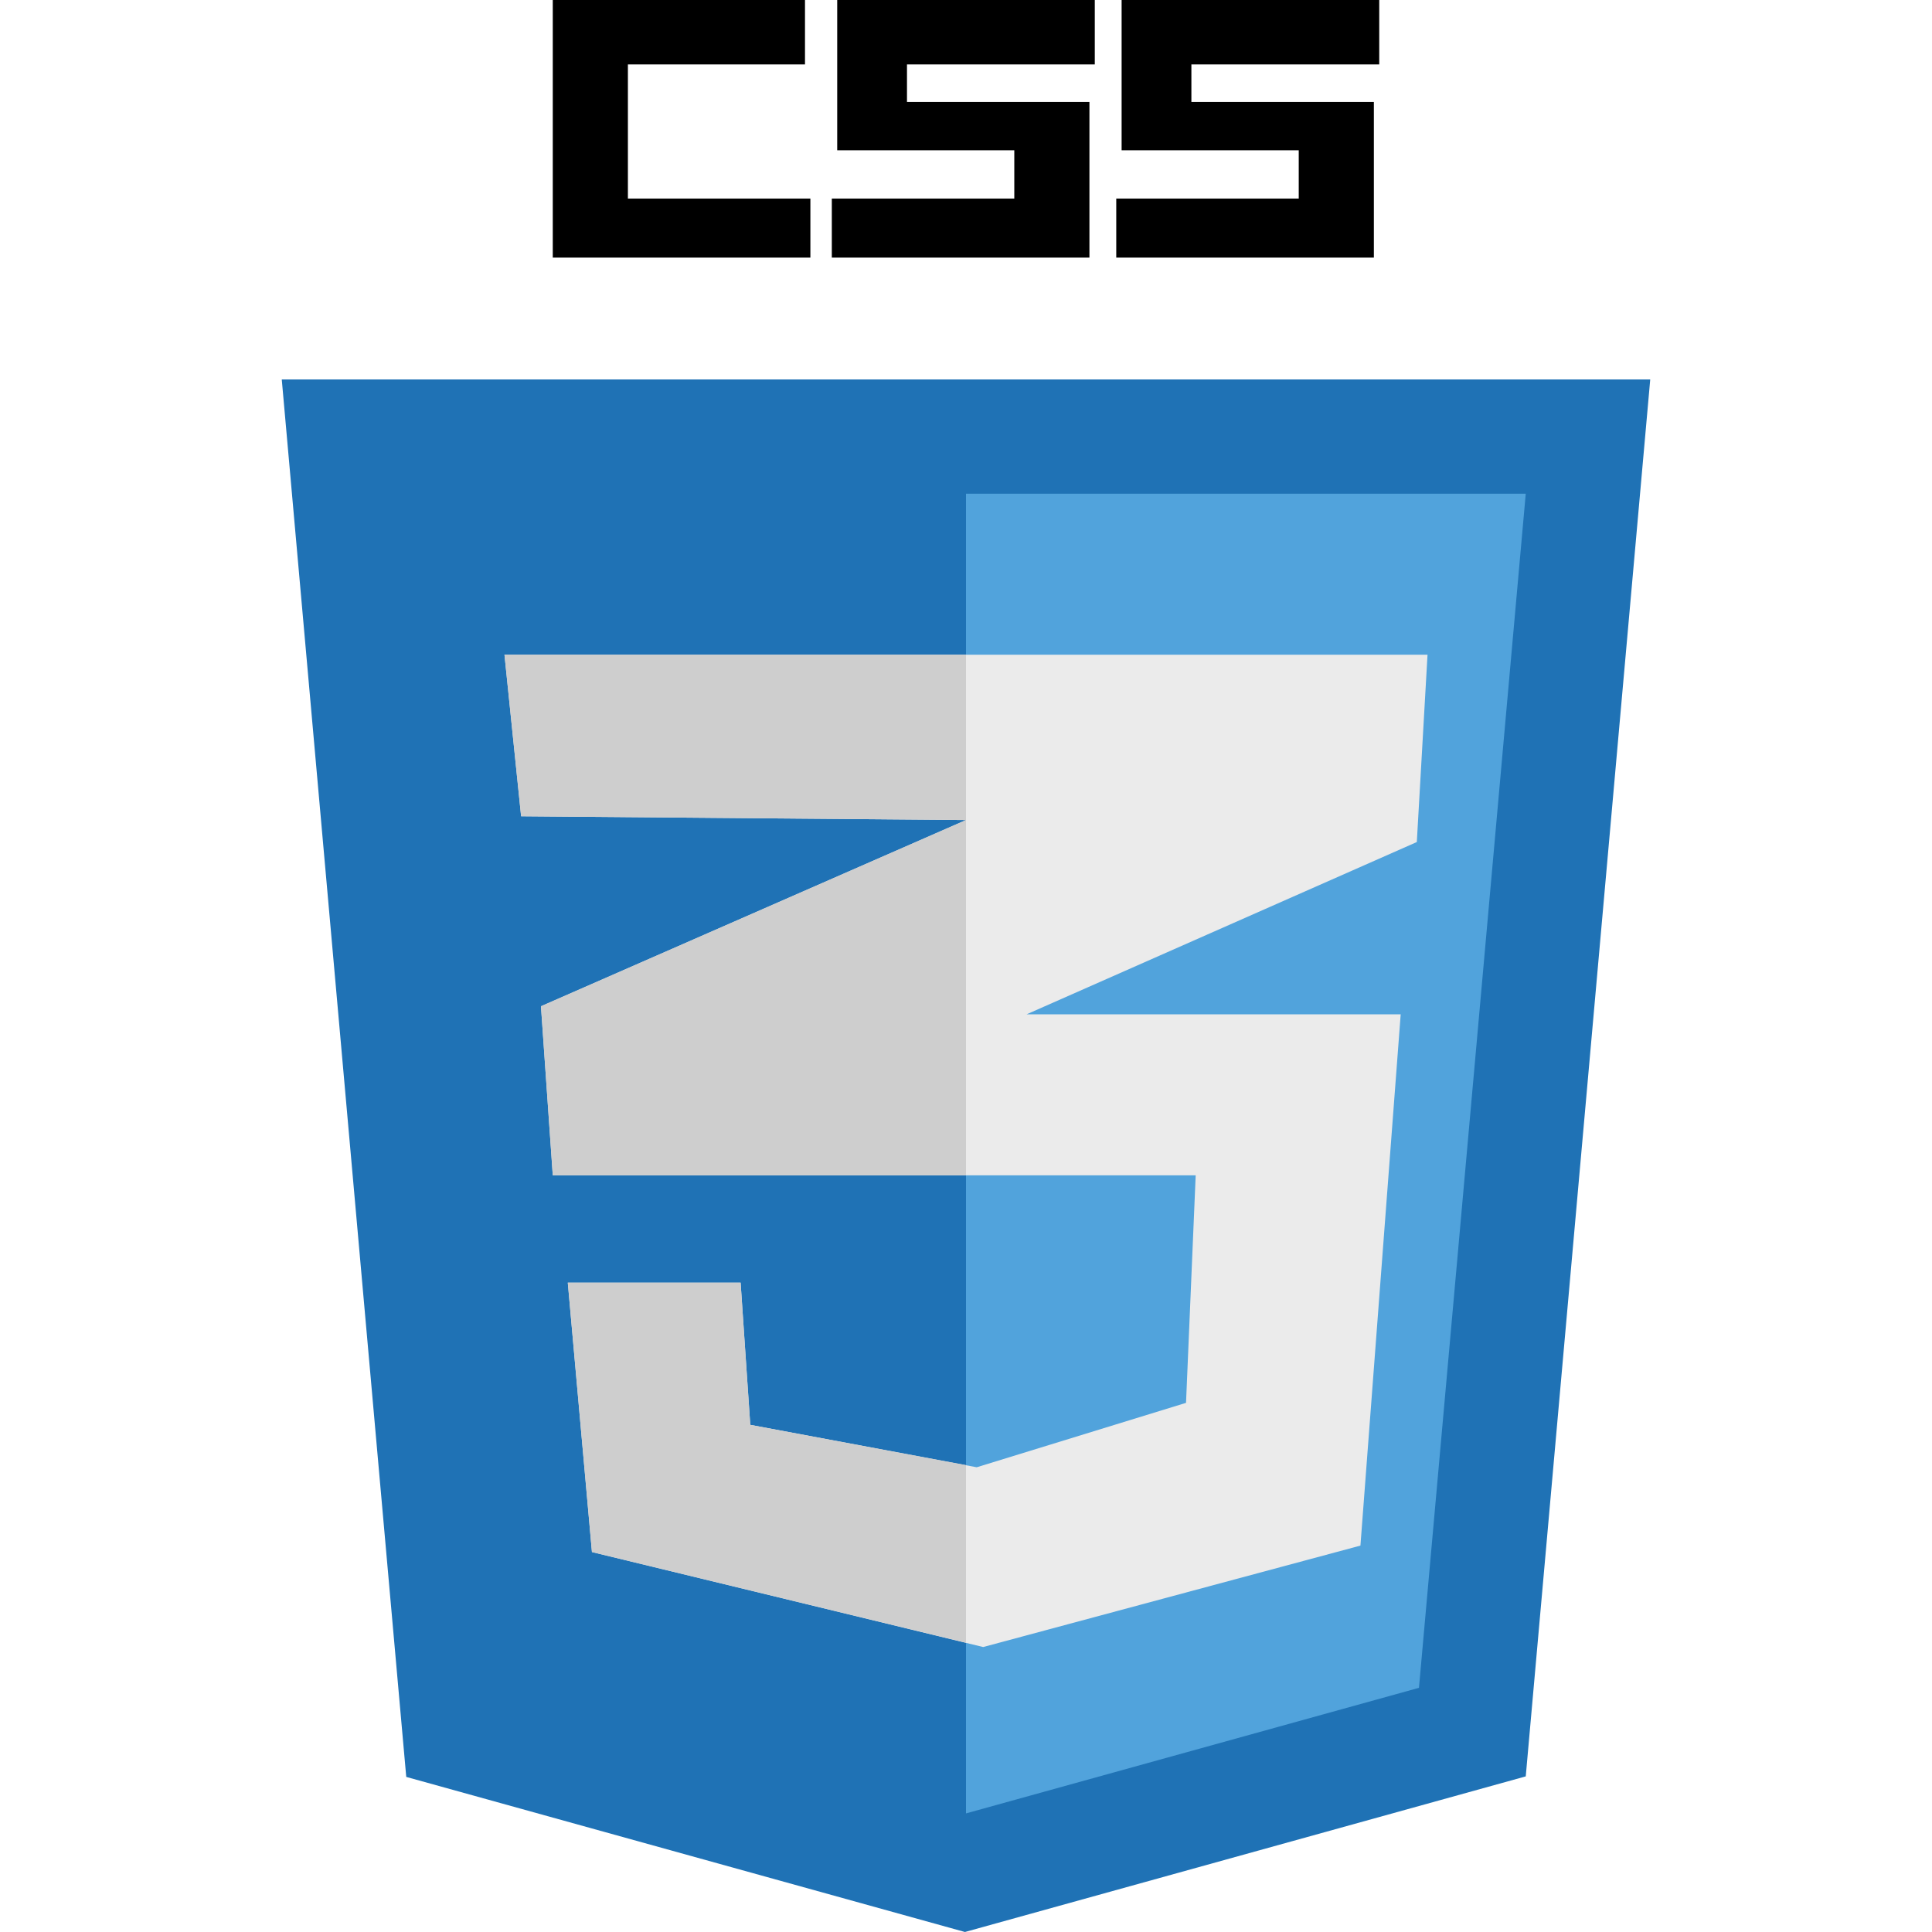
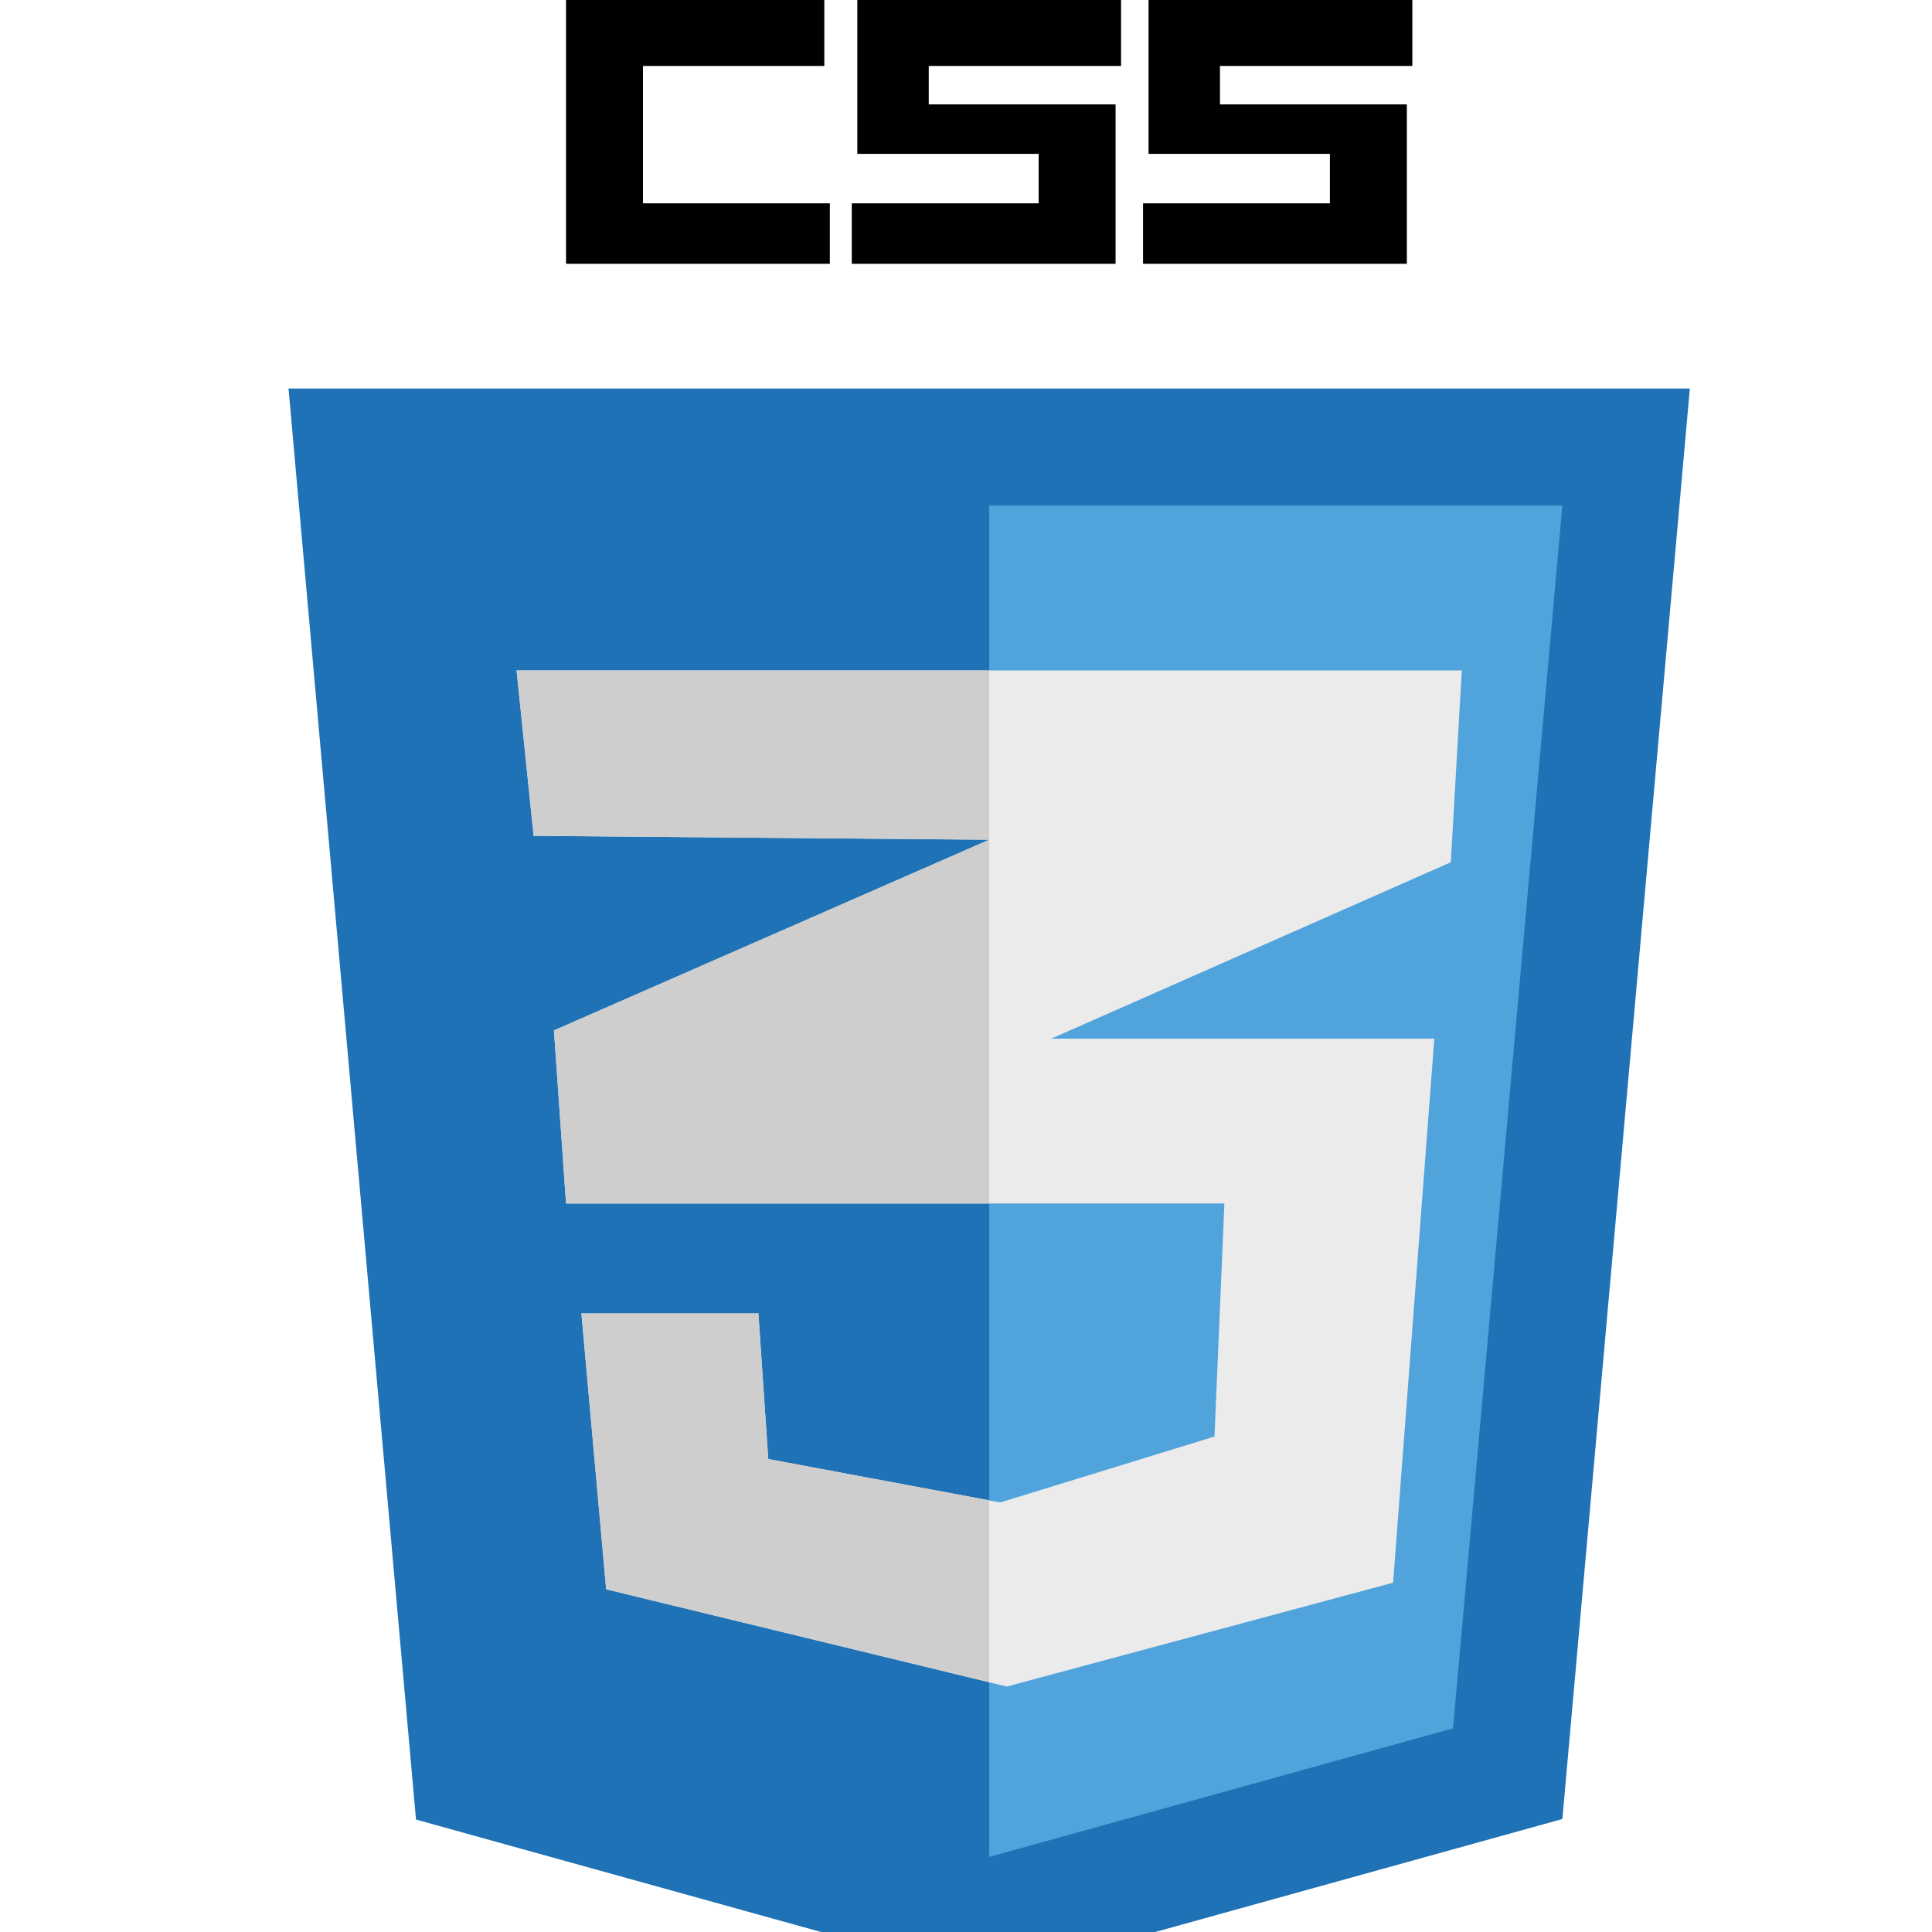
- <svg xmlns="http://www.w3.org/2000/svg" version="1.1" id="Layer_1" x="0px" y="0px" viewBox="0 0 512 512" style="enable-background:new 0 0 512 512;" xml:space="preserve">
+ <svg xmlns="http://www.w3.org/2000/svg" version="1.1" id="Layer_1" x="0px" y="0px" viewBox="0 0 500 500" style="enable-background:new 0 0 512 512;" xml:space="preserve">
  <style type="text/css">
	.st0{fill:#1F72B5;}
	.st1{fill:#51A3DC;}
	.st2{fill:#EBEBEB;}
	.st3{fill:#CECECE;}
</style>
  <g id="XMLID_1_">
    <polygon id="XMLID_11_" class="st0" points="107.66,470.9 74.67,100.55 437.33,100.55 404.34,470.76 255.72,512  " />
    <polygon id="XMLID_10_" class="st1" points="256,480.57 376.04,447.29 404.34,130.84 256,130.84  " />
    <polygon id="XMLID_35_" class="st2" points="138.1,216.32 133.69,173.51 378.31,173.51 375.47,223.15 272.07,268.8 371.2,268.8    360.53,409.6 260.55,436.48 156.87,411.31 150.47,339.91 196.27,339.91 198.83,377.6 258.84,388.84 314.31,371.77 316.87,311.47    146.49,311.47 143.36,266.67 256,217.32  " />
    <g id="XMLID_2_">
      <polygon id="XMLID_39_" class="st3" points="143.36,266.67 146.49,311.47 256,311.47 256,217.32   " />
      <polygon id="XMLID_40_" class="st3" points="198.83,377.6 196.27,339.91 150.47,339.91 156.87,411.31 256,435.34 256,388.27   " />
      <polygon id="XMLID_41_" class="st3" points="133.69,173.51 138.1,216.32 256,217.32 256,173.51   " />
    </g>
    <g id="XMLID_36_">
      <polygon id="XMLID_34_" points="290.13,17.07 290.13,0 221.87,0 221.87,39.82 268.8,39.82 268.8,52.62 220.44,52.62 220.44,68.27     288.71,68.27 288.71,27.02 240.36,27.02 240.36,17.07   " />
      <polygon id="XMLID_38_" points="166.4,40.25 166.4,52.62 214.76,52.62 214.76,68.27 146.49,68.27 146.49,27.45 146.49,0 213.33,0     213.33,17.07 166.4,17.07   " />
      <polygon id="XMLID_37_" points="365.51,17.07 365.51,0 297.24,0 297.24,39.82 344.18,39.82 344.18,52.62 295.82,52.62     295.82,68.27 364.09,68.27 364.09,27.02 315.73,27.02 315.73,17.07   " />
    </g>
  </g>
</svg>
